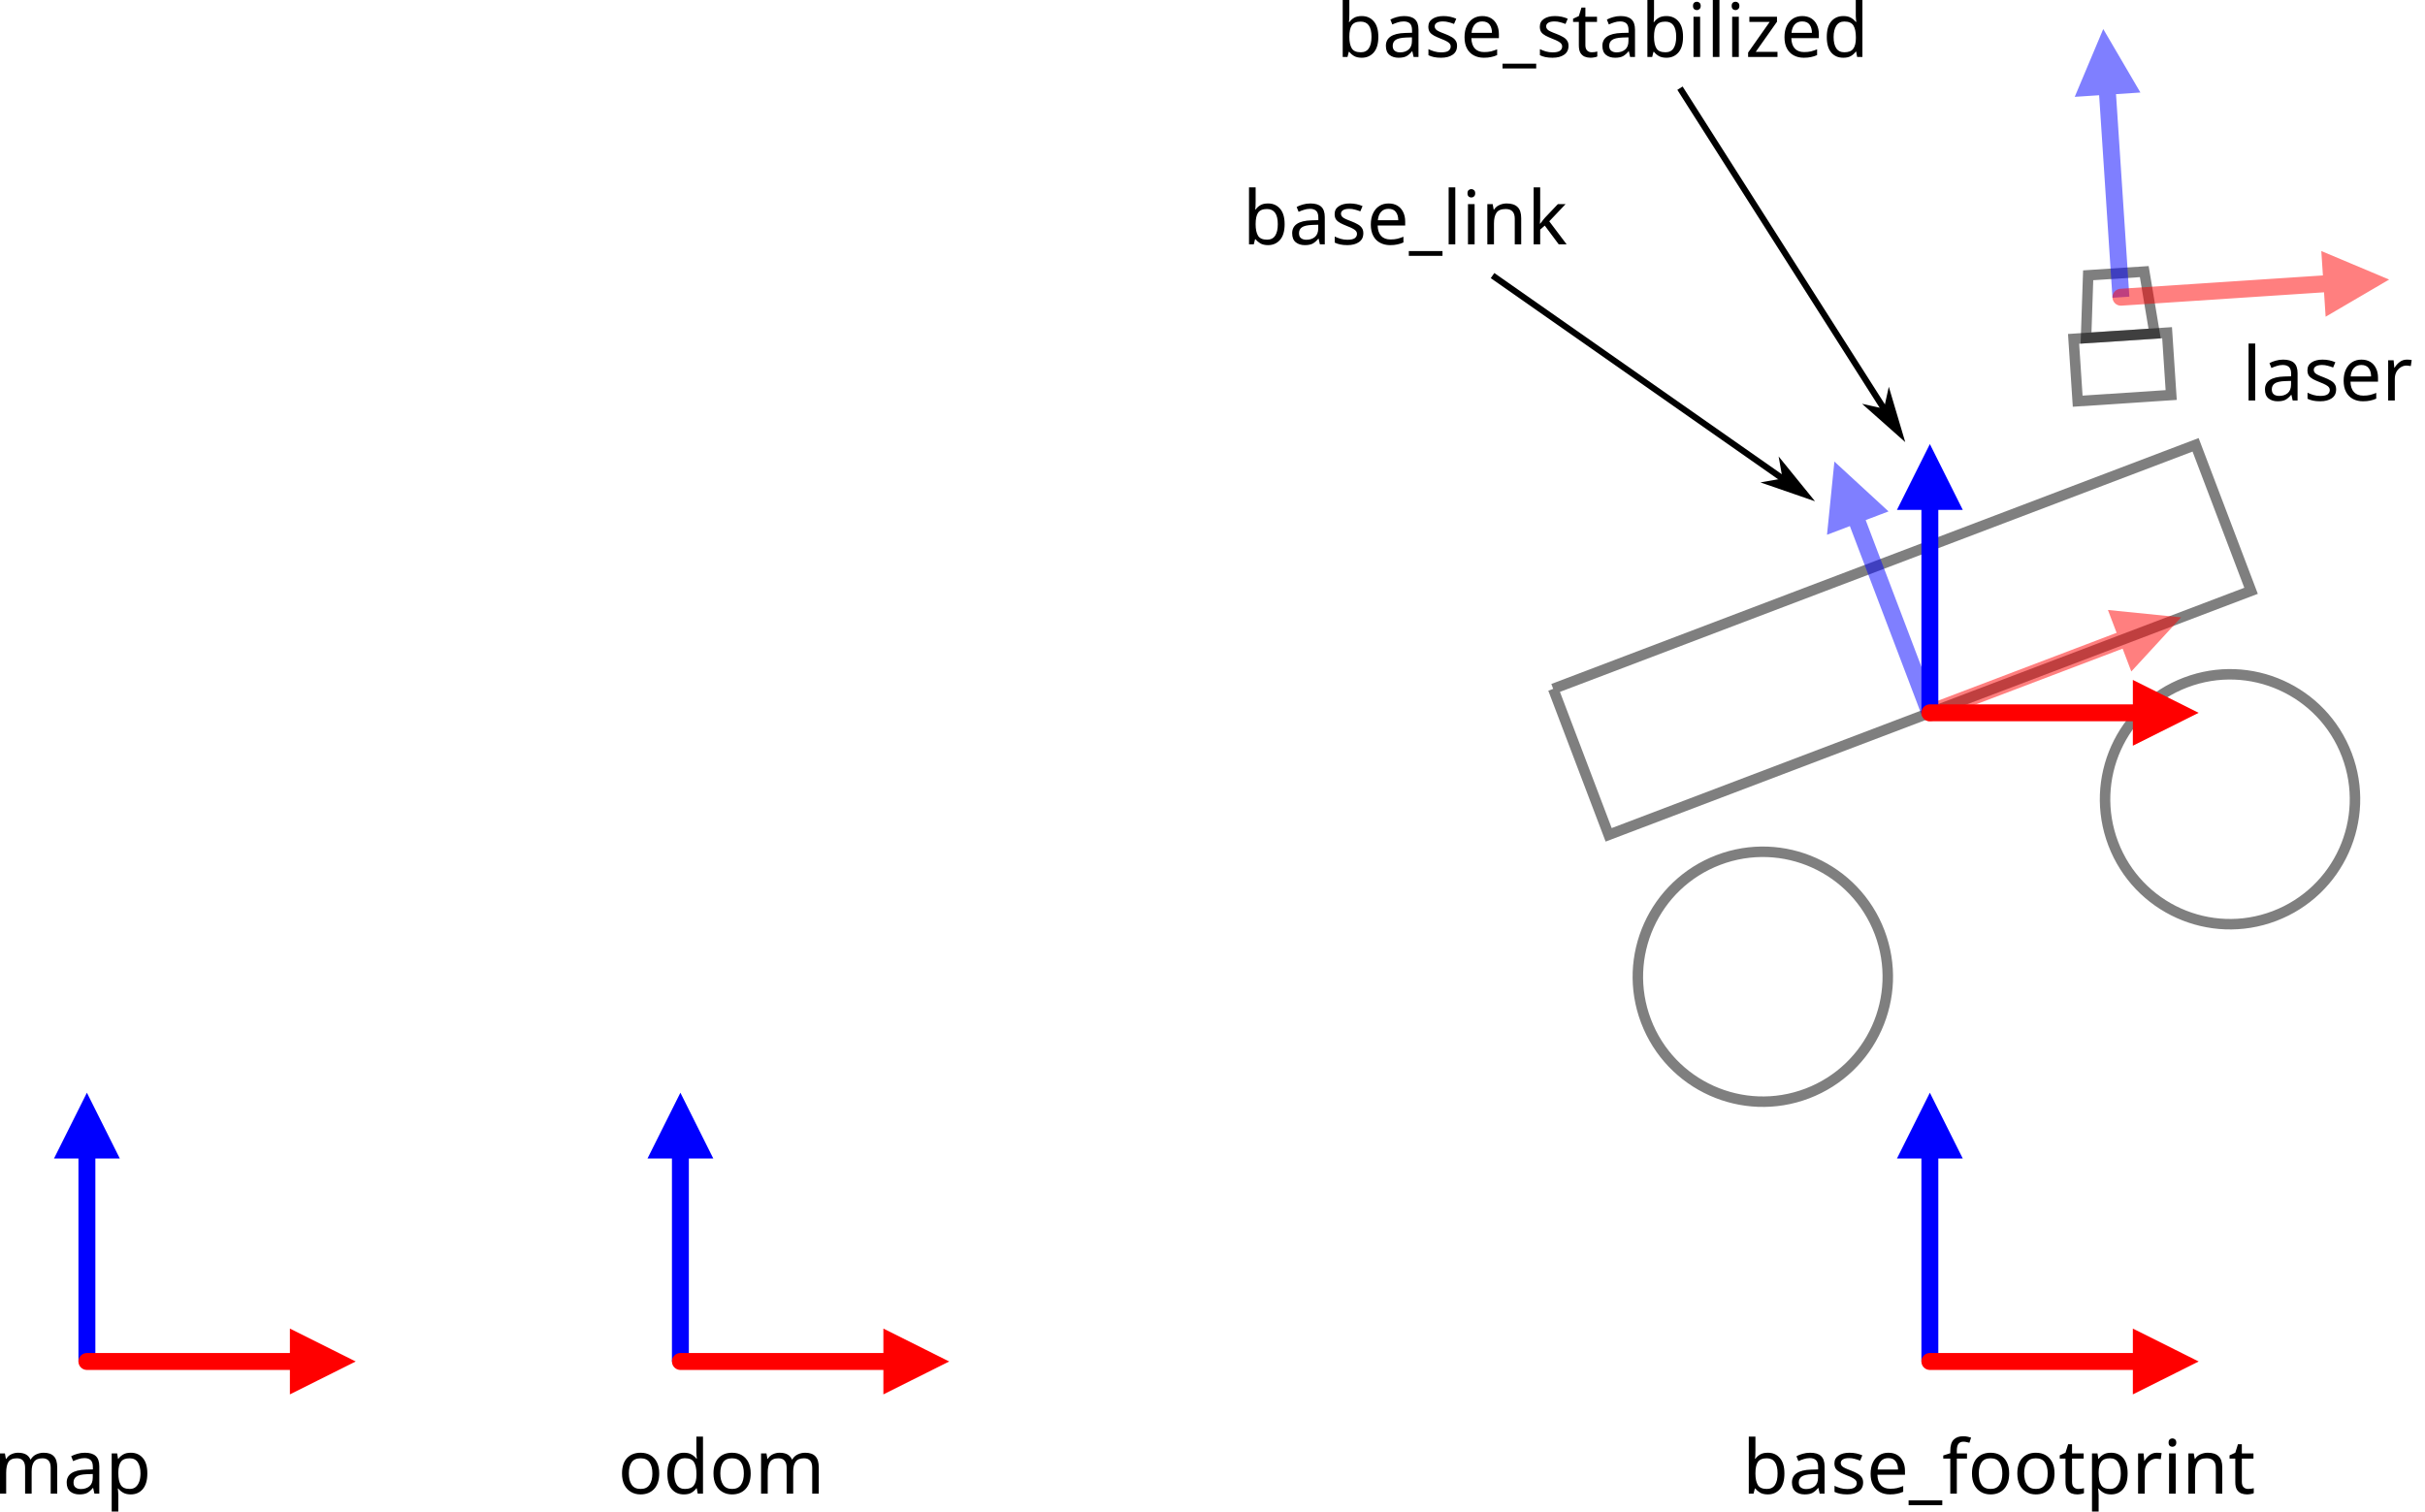
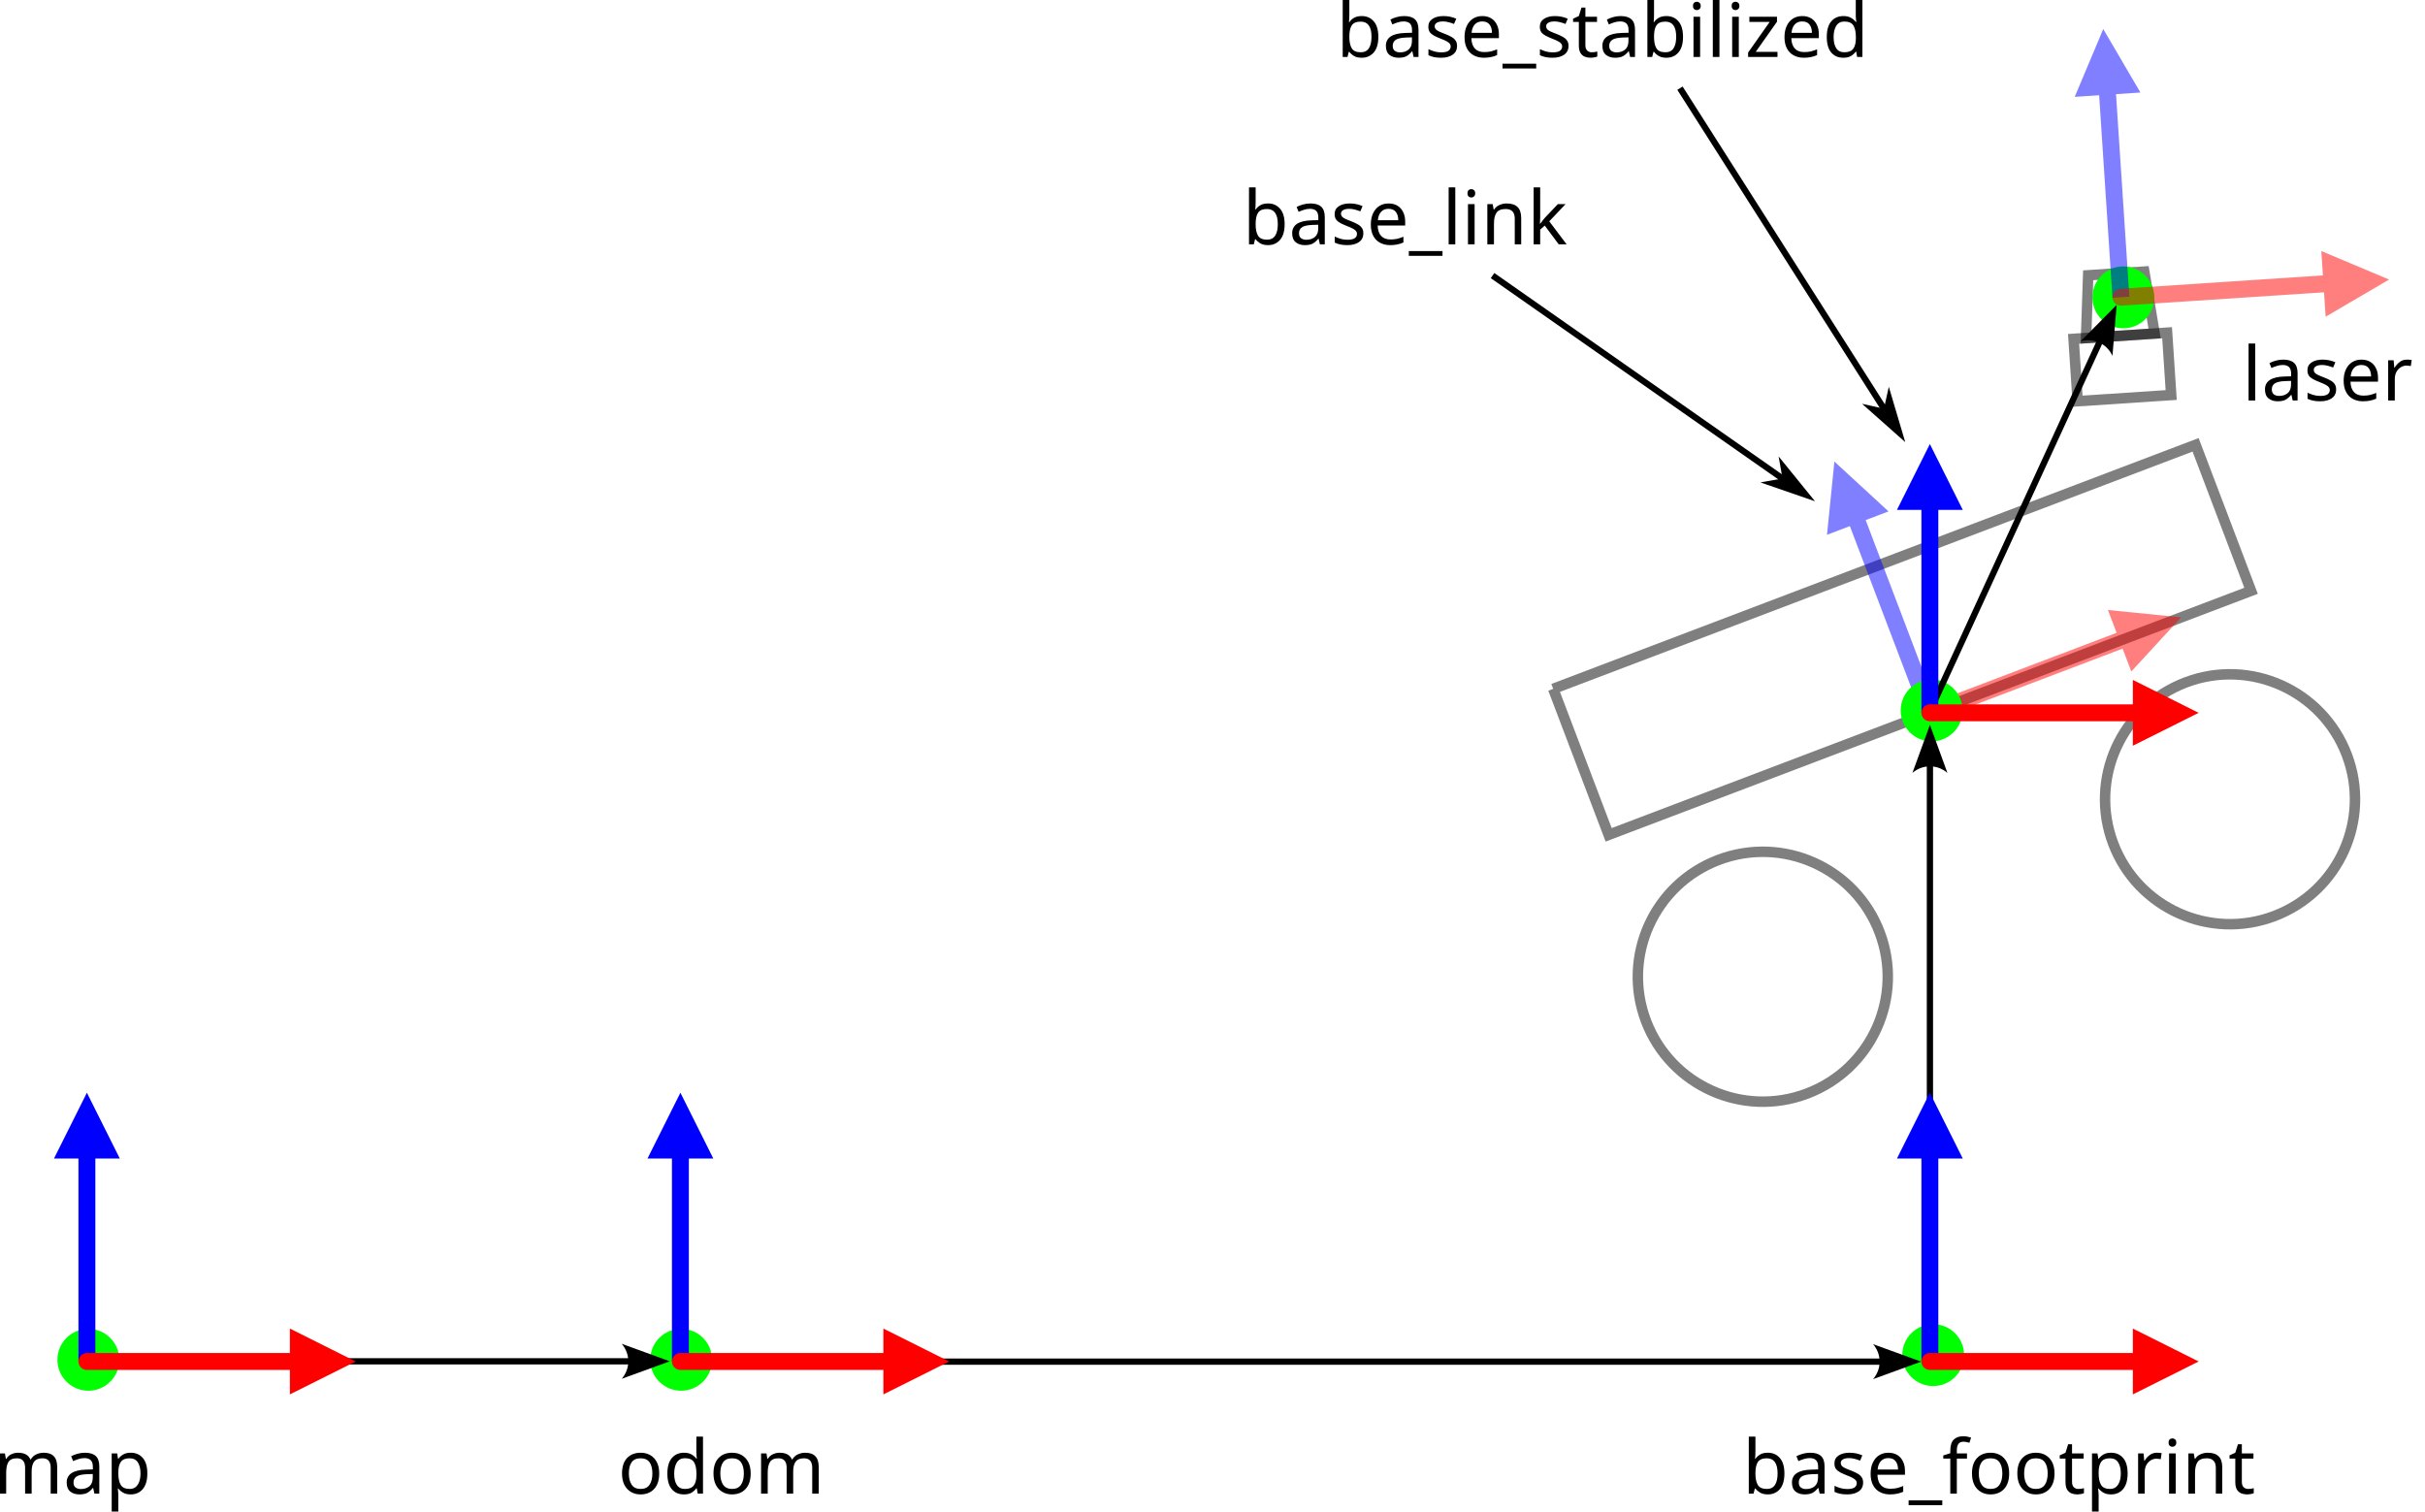
<svg xmlns="http://www.w3.org/2000/svg" width="388.166" height="241.947" id="svg4951" version="1.1">
  <defs id="defs4953">
-     <marker orient="auto" refY="0" refX="0" id="Arrow1Mend" style="overflow:visible">
+     <marker style="overflow:visible" id="ConcaveTriangle" refX="0" refY="0" orient="auto-start-reverse" markerWidth="1" markerHeight="1" viewBox="0 0 1 1" preserveAspectRatio="xMidYMid">
+       <path transform="scale(0.7)" d="M -2,-4 9,0 -2,4 c 2,-2.33 2,-5.66 0,-8 z" style="fill:context-stroke;fill-rule:evenodd;stroke:none" id="path7" />
+     </marker>
+     <marker orient="auto" refY="0" refX="0" id="Arrow1Mend" style="overflow:visible" viewBox="0 0 8.887 5.078" markerWidth="8.887" markerHeight="5.078" preserveAspectRatio="xMidYMid">
      <path id="path3897" d="M 0,0 5,-5 -12.5,0 5,5 Z" style="fill-rule:evenodd;stroke:#000000;stroke-width:1pt;marker-start:none" transform="matrix(-0.4,0,0,-0.4,-4,0)" />
+     </marker>
+     <marker style="overflow:visible" id="ConcaveTriangle-0" refX="0" refY="0" orient="auto-start-reverse" markerWidth="1" markerHeight="1" viewBox="0 0 1 1" preserveAspectRatio="xMidYMid">
+       <path transform="scale(0.7)" d="M -2,-4 9,0 -2,4 c 2,-2.33 2,-5.66 0,-8 z" style="fill:context-stroke;fill-rule:evenodd;stroke:none" id="path7-8" />
+     </marker>
+     <marker style="overflow:visible" id="ConcaveTriangle-0-9" refX="0" refY="0" orient="auto-start-reverse" markerWidth="1" markerHeight="1" viewBox="0 0 1 1" preserveAspectRatio="xMidYMid">
+       <path transform="scale(0.7)" d="M -2,-4 9,0 -2,4 c 2,-2.33 2,-5.66 0,-8 z" style="fill:context-stroke;fill-rule:evenodd;stroke:none" id="path7-8-9" />
+     </marker>
+     <marker style="overflow:visible" id="ConcaveTriangle-0-9-8" refX="0" refY="0" orient="auto-start-reverse" markerWidth="1" markerHeight="1" viewBox="0 0 1 1" preserveAspectRatio="xMidYMid">
+       <path transform="scale(0.7)" d="M -2,-4 9,0 -2,4 c 2,-2.33 2,-5.66 0,-8 z" style="fill:context-stroke;fill-rule:evenodd;stroke:none" id="path7-8-9-2" />
    </marker>
  </defs>
  <g id="layer1" transform="translate(-141.0898,-263.245)">
    <circle style="opacity:0.5;fill:none;stroke:#000000;stroke-width:1.676;stroke-linecap:round;stroke-linejoin:miter;stroke-miterlimit:4;stroke-dasharray:none;stroke-opacity:1" id="path5525" transform="rotate(-20.80342,369.4043,321.7665)" cx="385" cy="432.362" r="20" />
    <circle transform="rotate(-20.80342,329.4043,103.8602)" style="opacity:0.5;fill:none;stroke:#000000;stroke-width:1.676;stroke-linecap:round;stroke-linejoin:miter;stroke-miterlimit:4;stroke-dasharray:none;stroke-opacity:1" id="path5525-2" cx="385" cy="432.362" r="20" />
    <path style="opacity:0.5;fill:none;stroke:#000000;stroke-width:1.676;stroke-linecap:butt;stroke-linejoin:miter;stroke-miterlimit:4;stroke-dasharray:none;stroke-opacity:1" d="m 389.707,373.526 102.828,-39.068 8.879,23.37 -102.828,39.068 -8.879,-23.37" id="path5545" />
    <path style="opacity:0.5;fill:none;stroke:#000000;stroke-width:1.676;stroke-linecap:butt;stroke-linejoin:miter;stroke-miterlimit:4;stroke-dasharray:none;stroke-opacity:1" d="m 473.004,317.494 0.657,9.978 14.968,-0.986 -0.657,-9.978 z" id="path5551" />
    <path style="opacity:0.5;fill:none;stroke:#000000;stroke-width:1.676;stroke-linecap:butt;stroke-linejoin:miter;stroke-miterlimit:4;stroke-dasharray:none;stroke-opacity:1" d="m 475,317.362 0.34,-10.044 8.981,-0.592 1.655,9.913 z" id="path5553" />
+     <circle style="fill:#00ff00;fill-opacity:1" id="path1-9-5-9" cx="480.972" cy="310.851" r="4.953" />
    <path style="opacity:0.5;fill:#0000ff;fill-opacity:1;stroke:#0000ff;stroke-width:2.708;stroke-linecap:butt;stroke-linejoin:miter;stroke-miterlimit:4;stroke-dasharray:none;stroke-opacity:1" d="m 450,377.362 -12.021,-31.64 -2.876,1.093 0.691,-6.845 5.062,4.66 -2.876,1.093" id="path4961-2-0" />
    <path style="opacity:0.5;fill:#ff0000;fill-opacity:1;stroke:#ff0000;stroke-width:2.708;stroke-linecap:round;stroke-linejoin:miter;stroke-miterlimit:4;stroke-dasharray:none;stroke-opacity:1" d="m 450,377.362 31.64,-12.021 -1.093,-2.876 6.845,0.691 -4.66,5.062 -1.093,-2.876" id="path4961-7-4-7" />
+     <circle style="fill:#00ff00;fill-opacity:1" id="path1-9-5" cx="450.284" cy="376.981" r="4.953" />
+     <path style="fill:none;stroke:#000000;stroke-width:1px;stroke-linecap:butt;stroke-linejoin:miter;stroke-opacity:1;marker-end:url(#ConcaveTriangle-0-9-8)" d="m 449.831,377.484 27.438,-59.709" id="path2-1-7-5" />
    <path style="opacity:0.5;fill:#0000ff;fill-opacity:1;stroke:#0000ff;stroke-width:2.708;stroke-linecap:butt;stroke-linejoin:miter;stroke-miterlimit:4;stroke-dasharray:none;stroke-opacity:1" d="m 480.582,310.827 -2.225,-33.773 -3.07,0.202 2.666,-6.343 3.475,5.938 -3.07,0.202" id="path4961-2-1" />
    <path style="opacity:0.5;fill:#ff0000;fill-opacity:1;stroke:#ff0000;stroke-width:2.708;stroke-linecap:round;stroke-linejoin:miter;stroke-miterlimit:4;stroke-dasharray:none;stroke-opacity:1" d="m 480.582,310.827 33.773,-2.225 -0.202,-3.07 6.343,2.666 -5.938,3.475 -0.202,-3.07" id="path4961-7-4-9" />
    <path style="fill:#0000ff;fill-opacity:1;stroke:#0000ff;stroke-width:2.708;stroke-linecap:butt;stroke-linejoin:miter;stroke-miterlimit:4;stroke-dasharray:none;stroke-opacity:1" d="m 450,377.362 v -33.846 h -3.077 L 450,337.362 l 3.077,6.154 H 450" id="path4961-2-2" />
    <path style="fill:#0000ff;fill-opacity:1;stroke:#0000ff;stroke-width:0.039;stroke-linejoin:miter;stroke-miterlimit:4;stroke-dasharray:none;stroke-opacity:1" d="m 447.472,343.188 c 0,-0.063 2.494,-4.992 2.525,-4.992 0.032,0 2.525,4.929 2.525,4.992 0,0.011 -1.136,0.02 -2.525,0.02 -1.389,0 -2.525,-0.009 -2.525,-0.02 z" id="path5473-2-08" />
    <path style="fill:#ff0000;fill-opacity:1;stroke:#ff0000;stroke-width:2.708;stroke-linecap:round;stroke-linejoin:miter;stroke-miterlimit:4;stroke-dasharray:none;stroke-opacity:1" d="m 450,377.362 h 33.846 v -3.077 l 6.154,3.077 -6.154,3.077 v -3.077" id="path4961-7-4-0" />
+     <circle style="fill:#00ff00;fill-opacity:1" id="path1" cx="155.234" cy="480.939" r="4.953" />
+     <circle style="fill:#00ff00;fill-opacity:1" id="path1-9" cx="250.121" cy="480.937" r="4.953" />
+     <circle style="fill:#00ff00;fill-opacity:1" id="path1-9-1" cx="450.528" cy="480.19" r="4.953" />
    <path style="fill:#0000ff;fill-opacity:1;stroke:#0000ff;stroke-width:2.708;stroke-linecap:butt;stroke-linejoin:miter;stroke-miterlimit:4;stroke-dasharray:none;stroke-opacity:1" d="m 155,481.208 v -33.846 h -3.077 L 155,441.208 l 3.077,6.154 H 155" id="path4961-2-8" />
+     <path style="fill:none;stroke:#000000;stroke-width:1px;stroke-linecap:butt;stroke-linejoin:miter;stroke-opacity:1;marker-end:url(#ConcaveTriangle)" d="m 154.416,481.18 h 87.595" id="path2" />
+     <path style="fill:none;stroke:#000000;stroke-width:1px;stroke-linecap:butt;stroke-linejoin:miter;stroke-opacity:1;marker-end:url(#ConcaveTriangle-0)" d="M 250.211,481.234 H 442.31" id="path2-1" />
+     <path style="fill:none;stroke:#000000;stroke-width:1px;stroke-linecap:butt;stroke-linejoin:miter;stroke-opacity:1;marker-end:url(#ConcaveTriangle-0-9)" d="M 450.01,480.08 V 385.58" id="path2-1-7" />
    <path style="fill:#0000ff;fill-opacity:1;stroke:#0000ff;stroke-width:0.039;stroke-linejoin:miter;stroke-miterlimit:4;stroke-dasharray:none;stroke-opacity:1" d="m 152.472,447.035 c 0,-0.063 2.494,-4.992 2.525,-4.992 0.032,0 2.525,4.929 2.525,4.992 0,0.011 -1.136,0.02 -2.525,0.02 -1.389,0 -2.525,-0.009 -2.525,-0.02 z" id="path5473-2-02" />
    <path style="fill:#ff0000;fill-opacity:1;stroke:#ff0000;stroke-width:2.708;stroke-linecap:round;stroke-linejoin:miter;stroke-miterlimit:4;stroke-dasharray:none;stroke-opacity:1" d="m 155,481.208 h 33.846 v -3.077 l 6.154,3.077 -6.154,3.077 v -3.077" id="path4961-7-4-1" />
    <path style="fill:#0000ff;fill-opacity:1;stroke:#0000ff;stroke-width:2.708;stroke-linecap:butt;stroke-linejoin:miter;stroke-miterlimit:4;stroke-dasharray:none;stroke-opacity:1" d="m 450,481.208 v -33.846 h -3.077 L 450,441.208 l 3.077,6.154 H 450" id="path4961-2-8-8" />
    <path style="fill:#0000ff;fill-opacity:1;stroke:#0000ff;stroke-width:0.039;stroke-linejoin:miter;stroke-miterlimit:4;stroke-dasharray:none;stroke-opacity:1" d="m 447.472,447.035 c 0,-0.063 2.494,-4.992 2.525,-4.992 0.032,0 2.525,4.929 2.525,4.992 0,0.011 -1.136,0.02 -2.525,0.02 -1.389,0 -2.525,-0.009 -2.525,-0.02 z" id="path5473-2-02-6" />
    <path style="fill:#ff0000;fill-opacity:1;stroke:#ff0000;stroke-width:2.708;stroke-linecap:round;stroke-linejoin:miter;stroke-miterlimit:4;stroke-dasharray:none;stroke-opacity:1" d="m 450,481.208 h 33.846 v -3.077 l 6.154,3.077 -6.154,3.077 v -3.077" id="path4961-7-4-1-2" />
    <text xml:space="preserve" style="font-style:normal;font-variant:normal;font-weight:normal;font-stretch:normal;line-height:0%;font-family:sans-serif;-inkscape-font-specification:Sans;text-align:start;letter-spacing:0px;word-spacing:0px;writing-mode:lr-tb;text-anchor:start;fill:#000000;fill-opacity:1;stroke:none" x="140" y="502.362" id="text3067">
      <tspan id="tspan3069" x="140" y="502.362" style="font-size:12px;line-height:1.25;font-family:sans-serif">map</tspan>
    </text>
    <text xml:space="preserve" style="font-style:normal;font-variant:normal;font-weight:normal;font-stretch:normal;line-height:0%;font-family:sans-serif;-inkscape-font-specification:Sans;text-align:start;letter-spacing:0px;word-spacing:0px;writing-mode:lr-tb;text-anchor:start;fill:#000000;fill-opacity:1;stroke:none" x="420" y="502.362" id="text3067-4">
      <tspan id="tspan3069-5" x="420" y="502.362" style="font-size:12px;line-height:1.25;font-family:sans-serif">base_footprint</tspan>
    </text>
    <text xml:space="preserve" style="font-style:normal;font-variant:normal;font-weight:normal;font-stretch:normal;line-height:0%;font-family:sans-serif;-inkscape-font-specification:Sans;text-align:start;letter-spacing:0px;word-spacing:0px;writing-mode:lr-tb;text-anchor:start;fill:#000000;fill-opacity:1;stroke:none" x="500" y="327.362" id="text3067-4-0">
      <tspan id="tspan3069-5-1" x="500" y="327.362" style="font-size:12px;line-height:1.25;font-family:sans-serif">laser</tspan>
    </text>
    <path style="fill:none;stroke:#000000;stroke-width:1px;stroke-linecap:butt;stroke-linejoin:miter;stroke-opacity:1;marker-end:url(#Arrow1Mend)" d="m 380,307.362 50,35" id="path3881" />
    <path style="fill:none;stroke:#000000;stroke-width:1px;stroke-linecap:butt;stroke-linejoin:miter;stroke-opacity:1;marker-end:url(#Arrow1Mend)" d="m 410,277.362 35,55" id="path3883" />
    <text xml:space="preserve" style="font-style:normal;font-variant:normal;font-weight:normal;font-stretch:normal;line-height:0%;font-family:sans-serif;-inkscape-font-specification:Sans;text-align:start;letter-spacing:0px;word-spacing:0px;writing-mode:lr-tb;text-anchor:start;fill:#000000;fill-opacity:1;stroke:none" x="340" y="302.362" id="text3067-4-0-5">
      <tspan id="tspan3069-5-1-3" x="340" y="302.362" style="font-size:12px;line-height:1.25;font-family:sans-serif">base_link</tspan>
    </text>
    <text xml:space="preserve" style="font-style:normal;font-variant:normal;font-weight:normal;font-stretch:normal;line-height:0%;font-family:sans-serif;-inkscape-font-specification:Sans;text-align:start;letter-spacing:0px;word-spacing:0px;writing-mode:lr-tb;text-anchor:start;fill:#000000;fill-opacity:1;stroke:none" x="355" y="272.362" id="text3067-4-0-5-4">
      <tspan id="tspan3069-5-1-3-4" x="355" y="272.362" style="font-size:12px;line-height:1.25;font-family:sans-serif">base_stabilized</tspan>
    </text>
    <path style="fill:#0000ff;fill-opacity:1;stroke:#0000ff;stroke-width:2.708;stroke-linecap:butt;stroke-linejoin:miter;stroke-miterlimit:4;stroke-dasharray:none;stroke-opacity:1" d="m 250,481.208 v -33.846 h -3.077 L 250,441.208 l 3.077,6.154 H 250" id="path4961-2-8-7" />
    <path style="fill:#0000ff;fill-opacity:1;stroke:#0000ff;stroke-width:0.039;stroke-linejoin:miter;stroke-miterlimit:4;stroke-dasharray:none;stroke-opacity:1" d="m 247.472,447.035 c 0,-0.063 2.494,-4.992 2.525,-4.992 0.032,0 2.525,4.929 2.525,4.992 0,0.011 -1.136,0.02 -2.525,0.02 -1.389,0 -2.525,-0.009 -2.525,-0.02 z" id="path5473-2-02-8" />
    <path style="fill:#ff0000;fill-opacity:1;stroke:#ff0000;stroke-width:2.708;stroke-linecap:round;stroke-linejoin:miter;stroke-miterlimit:4;stroke-dasharray:none;stroke-opacity:1" d="m 250,481.208 h 33.846 v -3.077 l 6.154,3.077 -6.154,3.077 v -3.077" id="path4961-7-4-1-20" />
    <text xml:space="preserve" style="font-style:normal;font-variant:normal;font-weight:normal;font-stretch:normal;line-height:0%;font-family:sans-serif;-inkscape-font-specification:Sans;text-align:start;letter-spacing:0px;word-spacing:0px;writing-mode:lr-tb;text-anchor:start;fill:#000000;fill-opacity:1;stroke:none" x="240" y="502.362" id="text3067-7">
      <tspan id="tspan3069-1" x="240" y="502.362" style="font-size:12px;line-height:1.25;font-family:sans-serif">odom</tspan>
    </text>
  </g>
</svg>
